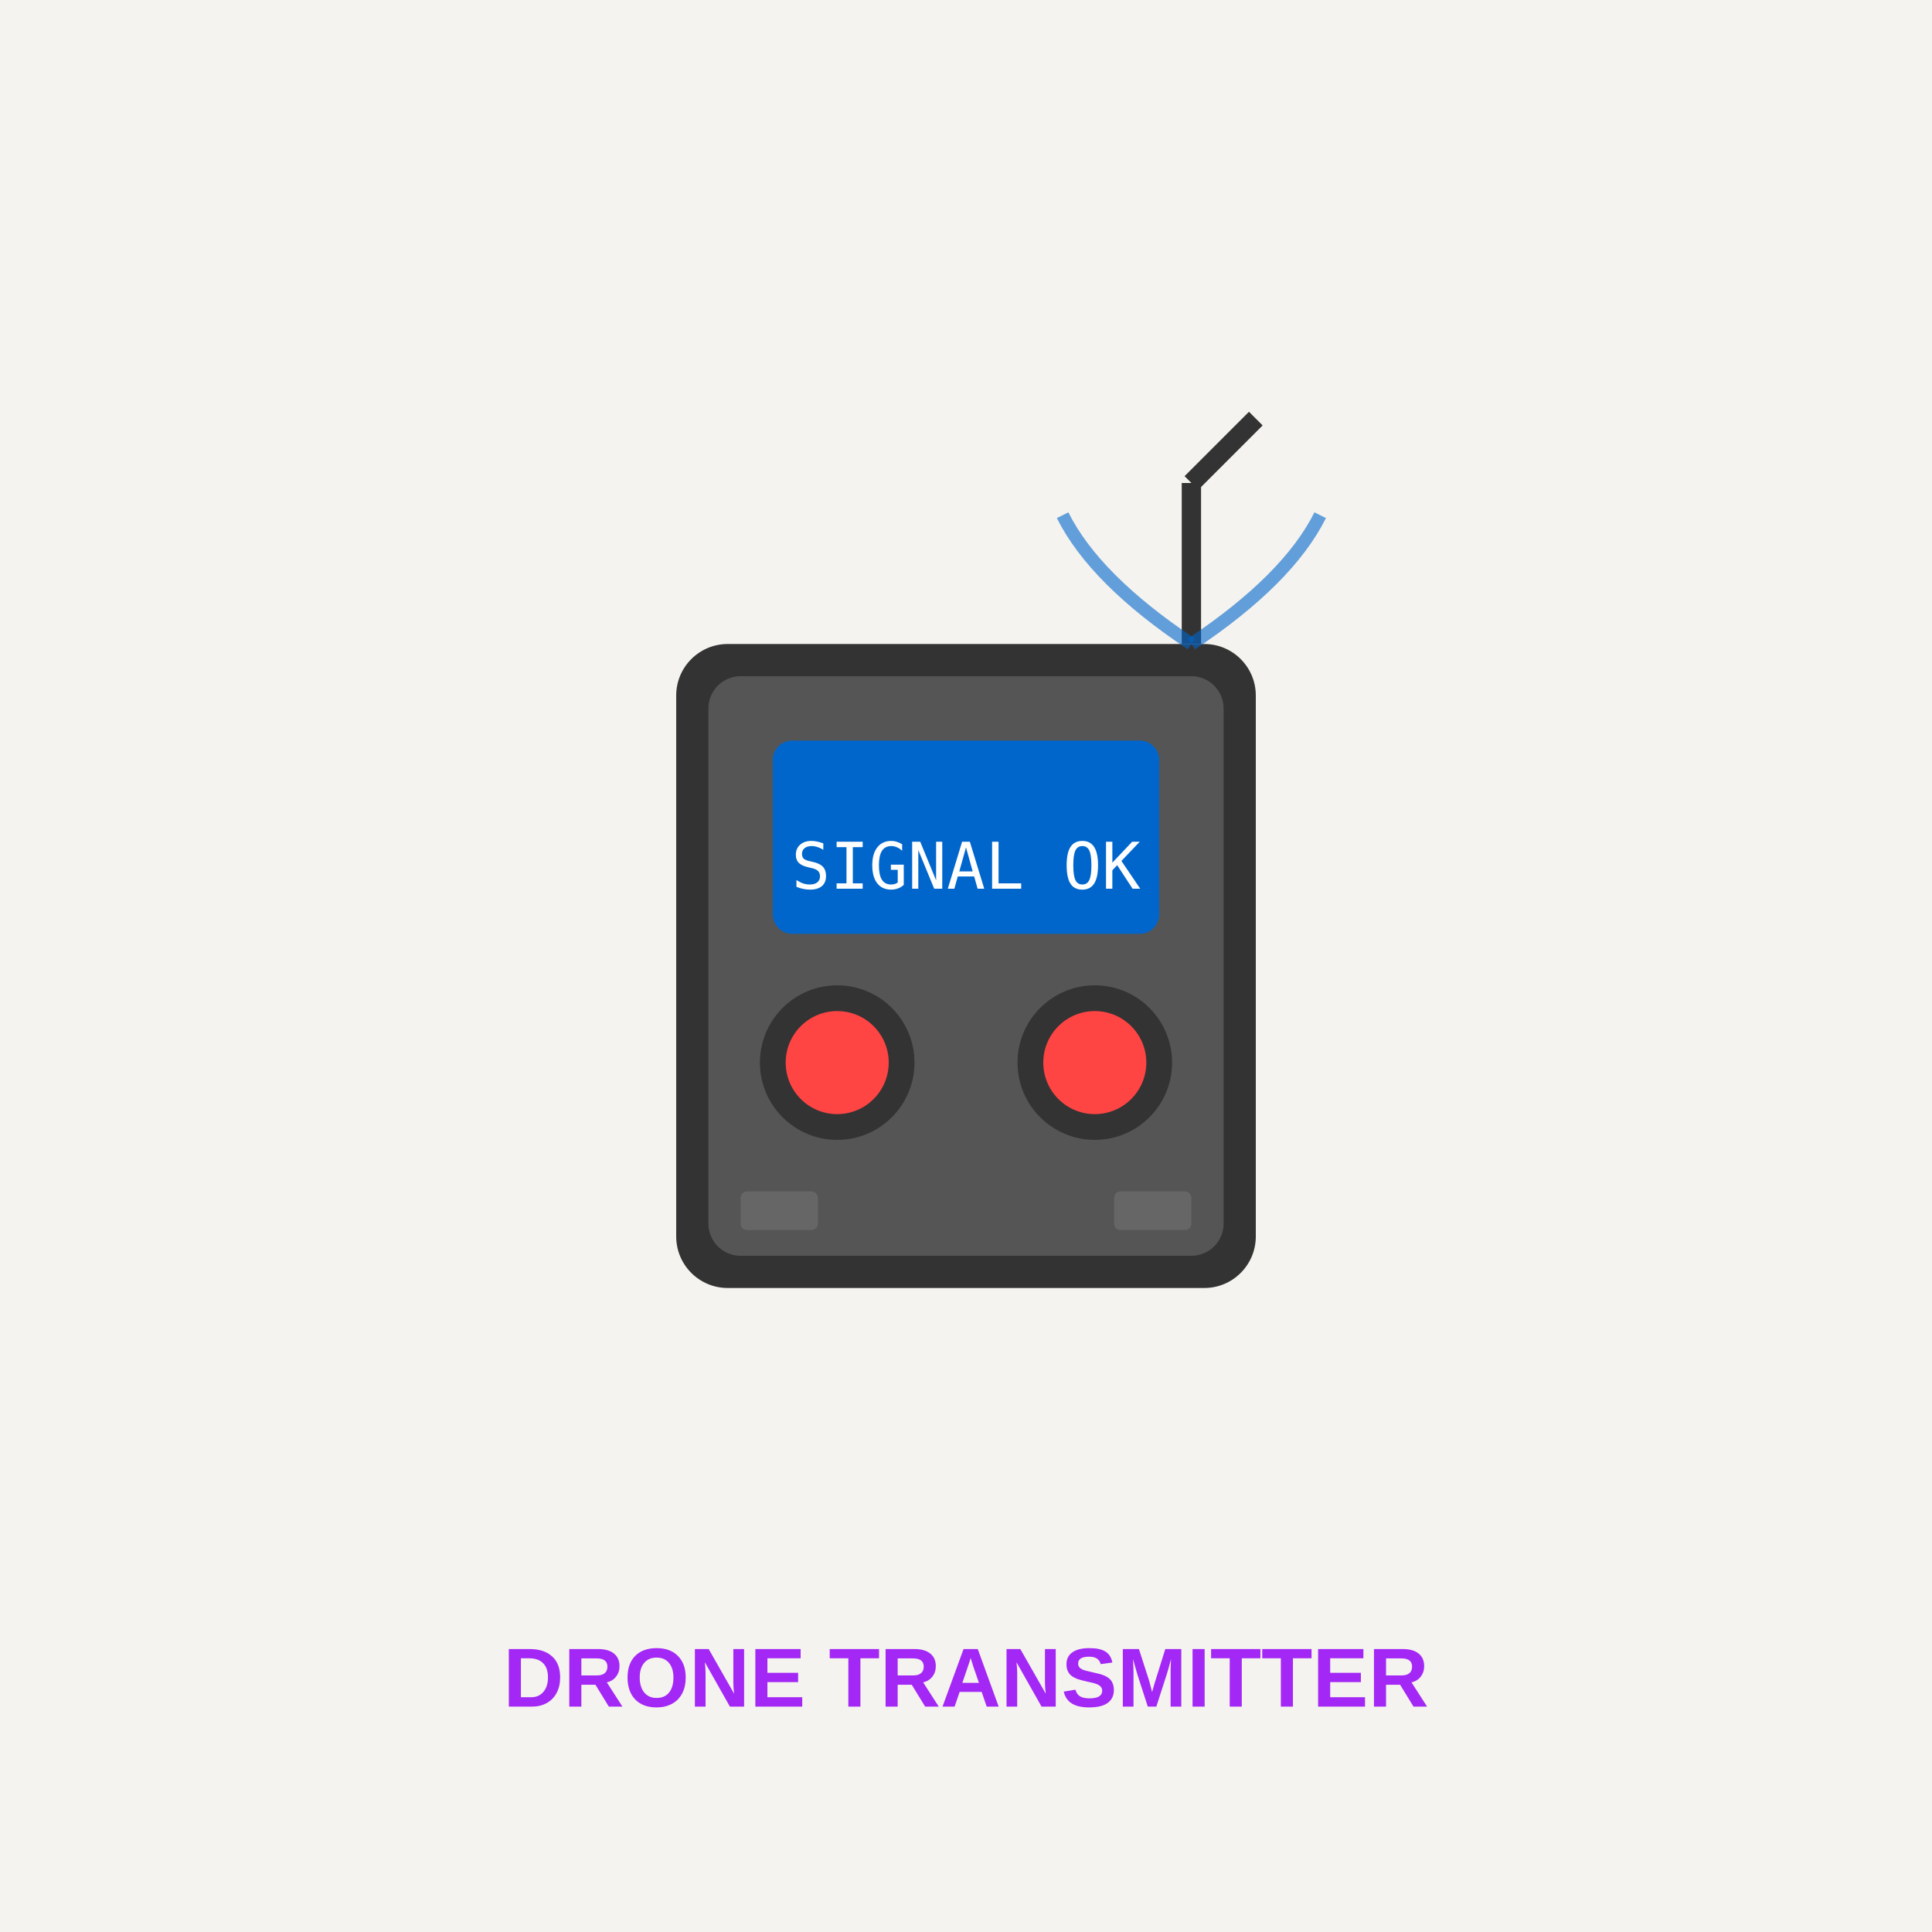
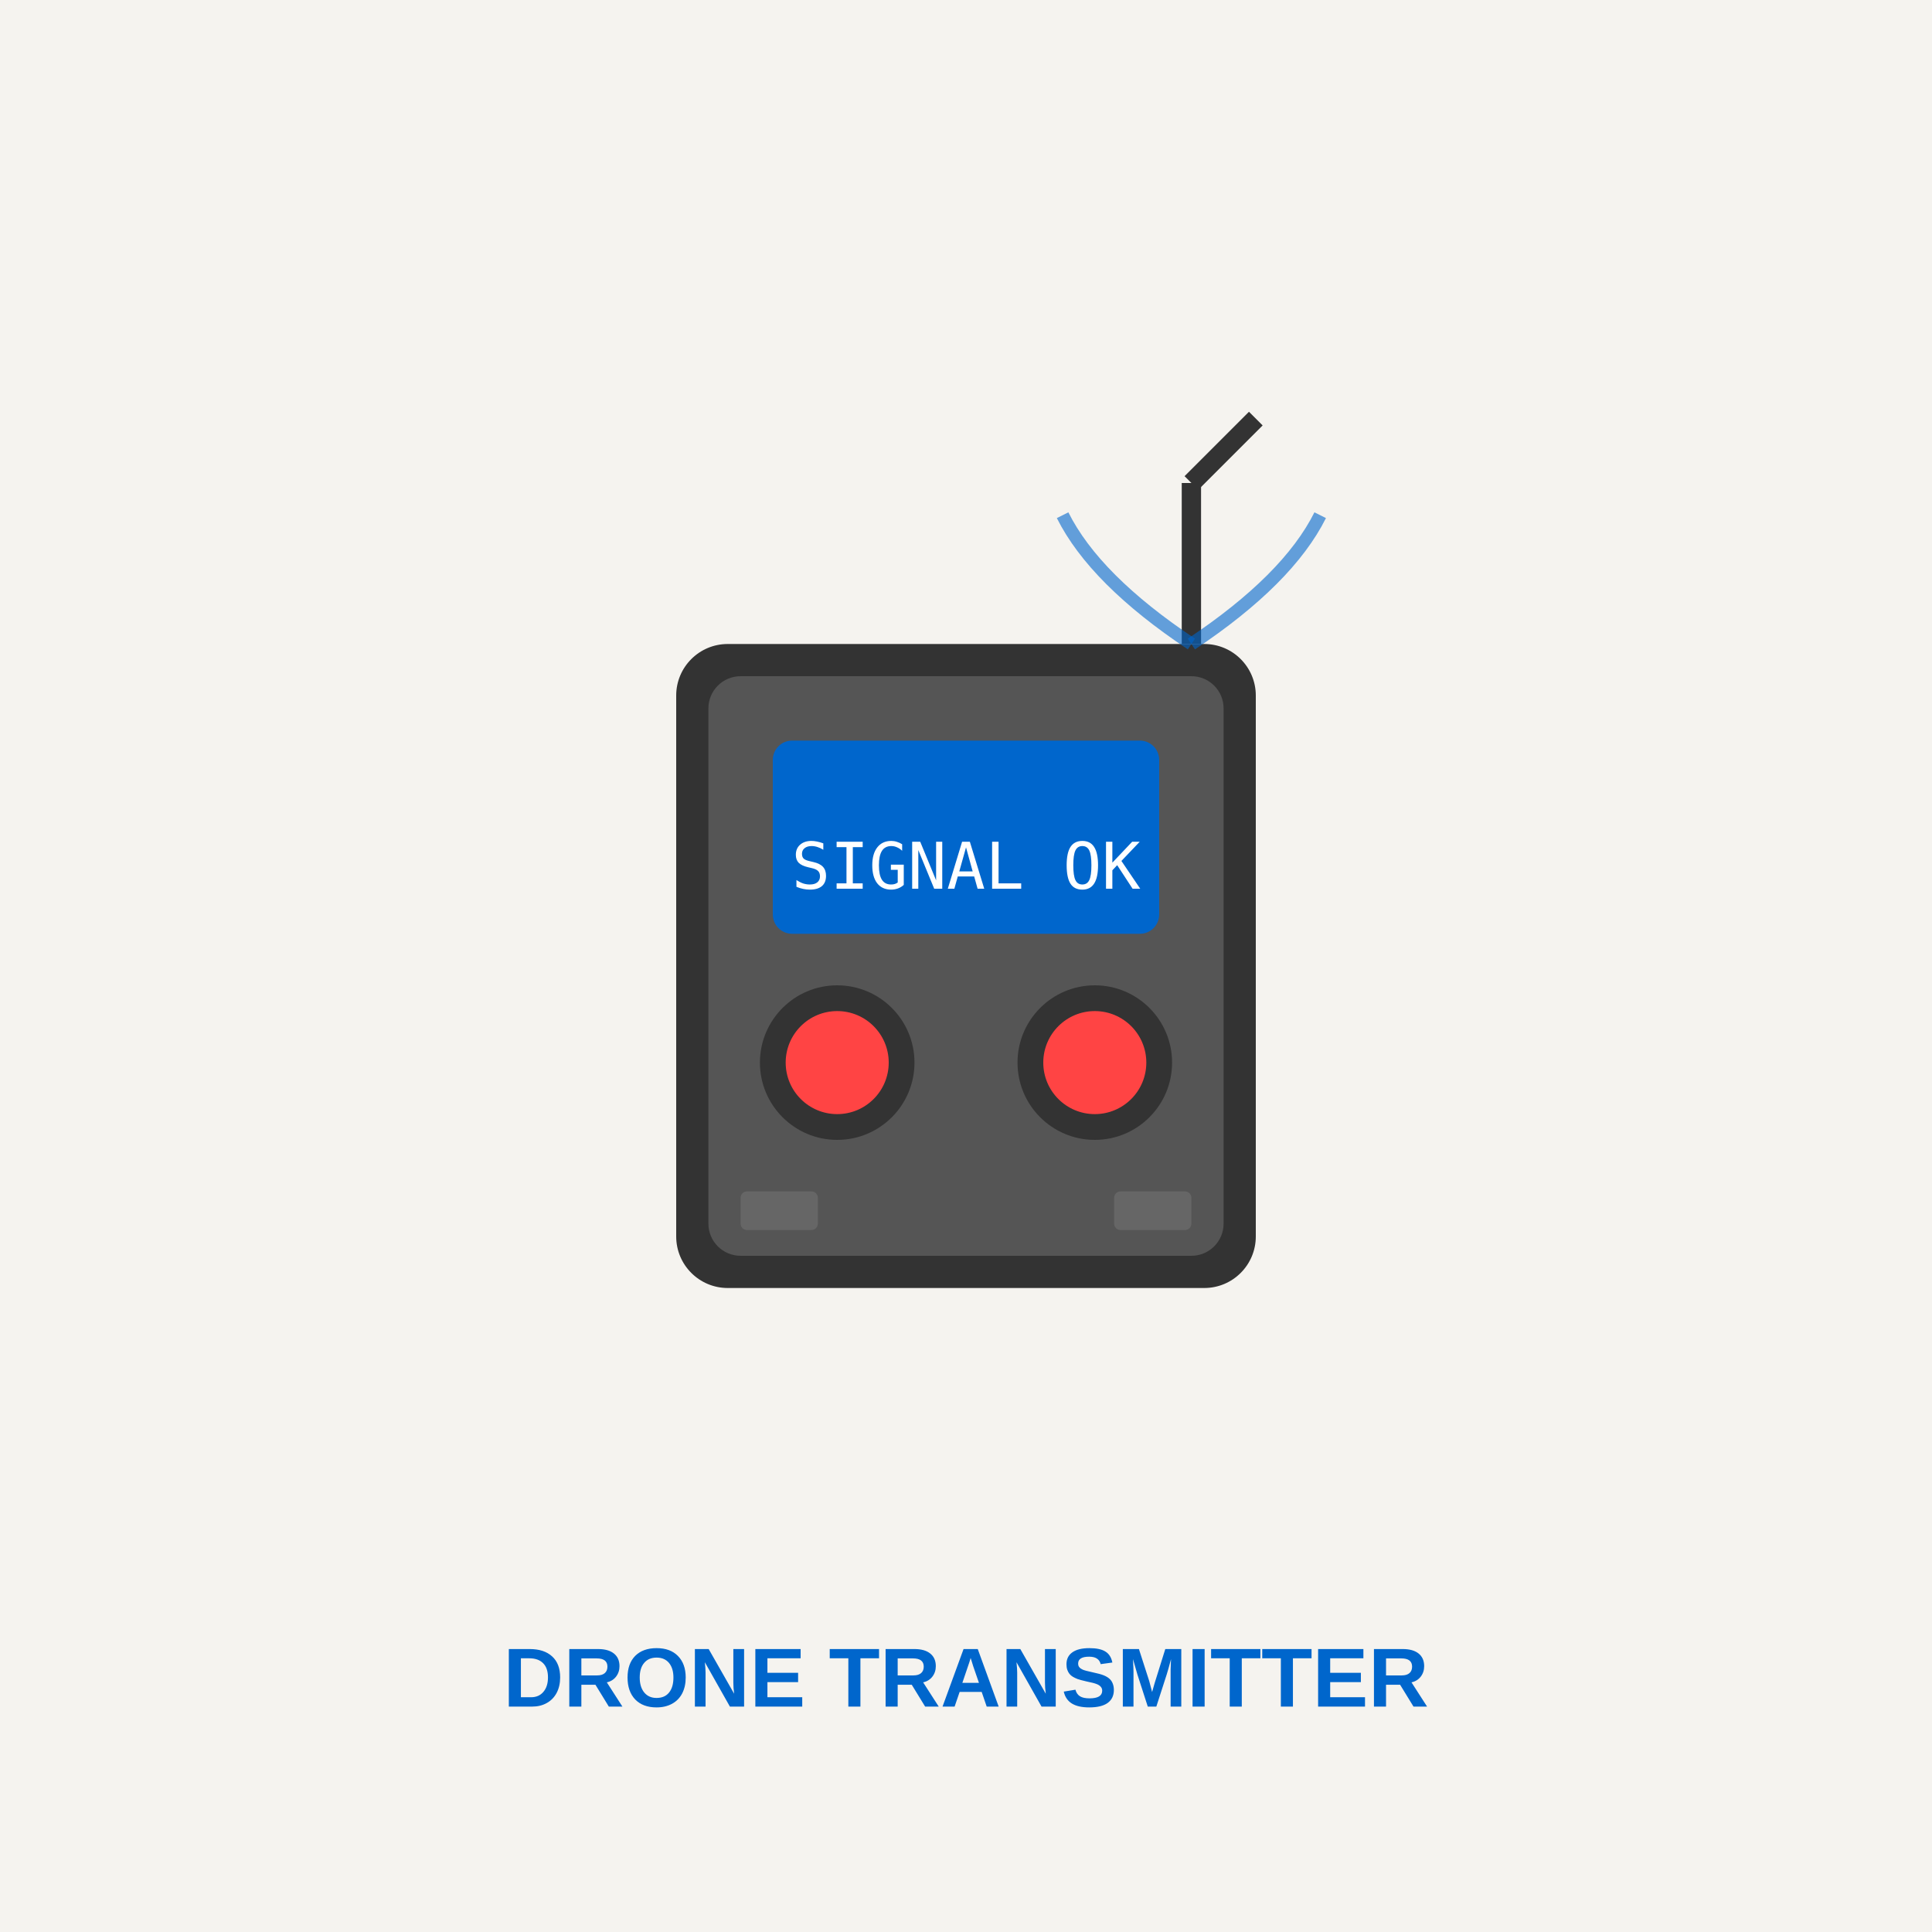
<svg xmlns="http://www.w3.org/2000/svg" width="300" height="300">
  <rect width="300" height="300" fill="#f5f3ef" />
  <g transform="translate(150, 150)">
    <rect x="-45" y="-50" width="90" height="100" fill="#333" rx="8" />
    <rect x="-40" y="-45" width="80" height="90" fill="#555" rx="5" />
    <rect x="-30" y="-35" width="60" height="30" fill="#0066cc" rx="3" />
    <text x="0" y="-12" font-family="monospace" font-size="10" fill="#fff" text-anchor="middle">SIGNAL OK</text>
    <circle cx="-20" cy="15" r="12" fill="#333" />
    <circle cx="-20" cy="15" r="8" fill="#ff4444" />
    <circle cx="20" cy="15" r="12" fill="#333" />
    <circle cx="20" cy="15" r="8" fill="#ff4444" />
    <line x1="35" y1="-50" x2="35" y2="-75" stroke="#333" stroke-width="3" />
    <line x1="35" y1="-75" x2="45" y2="-85" stroke="#333" stroke-width="3" />
    <rect x="-35" y="35" width="12" height="6" fill="#666" rx="1" />
    <rect x="23" y="35" width="12" height="6" fill="#666" rx="1" />
    <path d="M 35,-50 Q 50,-60 55,-70" stroke="#0066cc" stroke-width="2" fill="none" opacity="0.6" />
    <path d="M 35,-50 Q 20,-60 15,-70" stroke="#0066cc" stroke-width="2" fill="none" opacity="0.6" />
  </g>
-   <text x="150" y="265" font-family="Arial, sans-serif" font-size="13" fill="#A327F5" text-anchor="middle" font-weight="bold">DRONE TRANSMITTER</text>
+   <text x="150" y="265" font-family="Arial, sans-serif" font-size="13" fill="#0066cc" text-anchor="middle" font-weight="bold">DRONE TRANSMITTER</text>
</svg>
